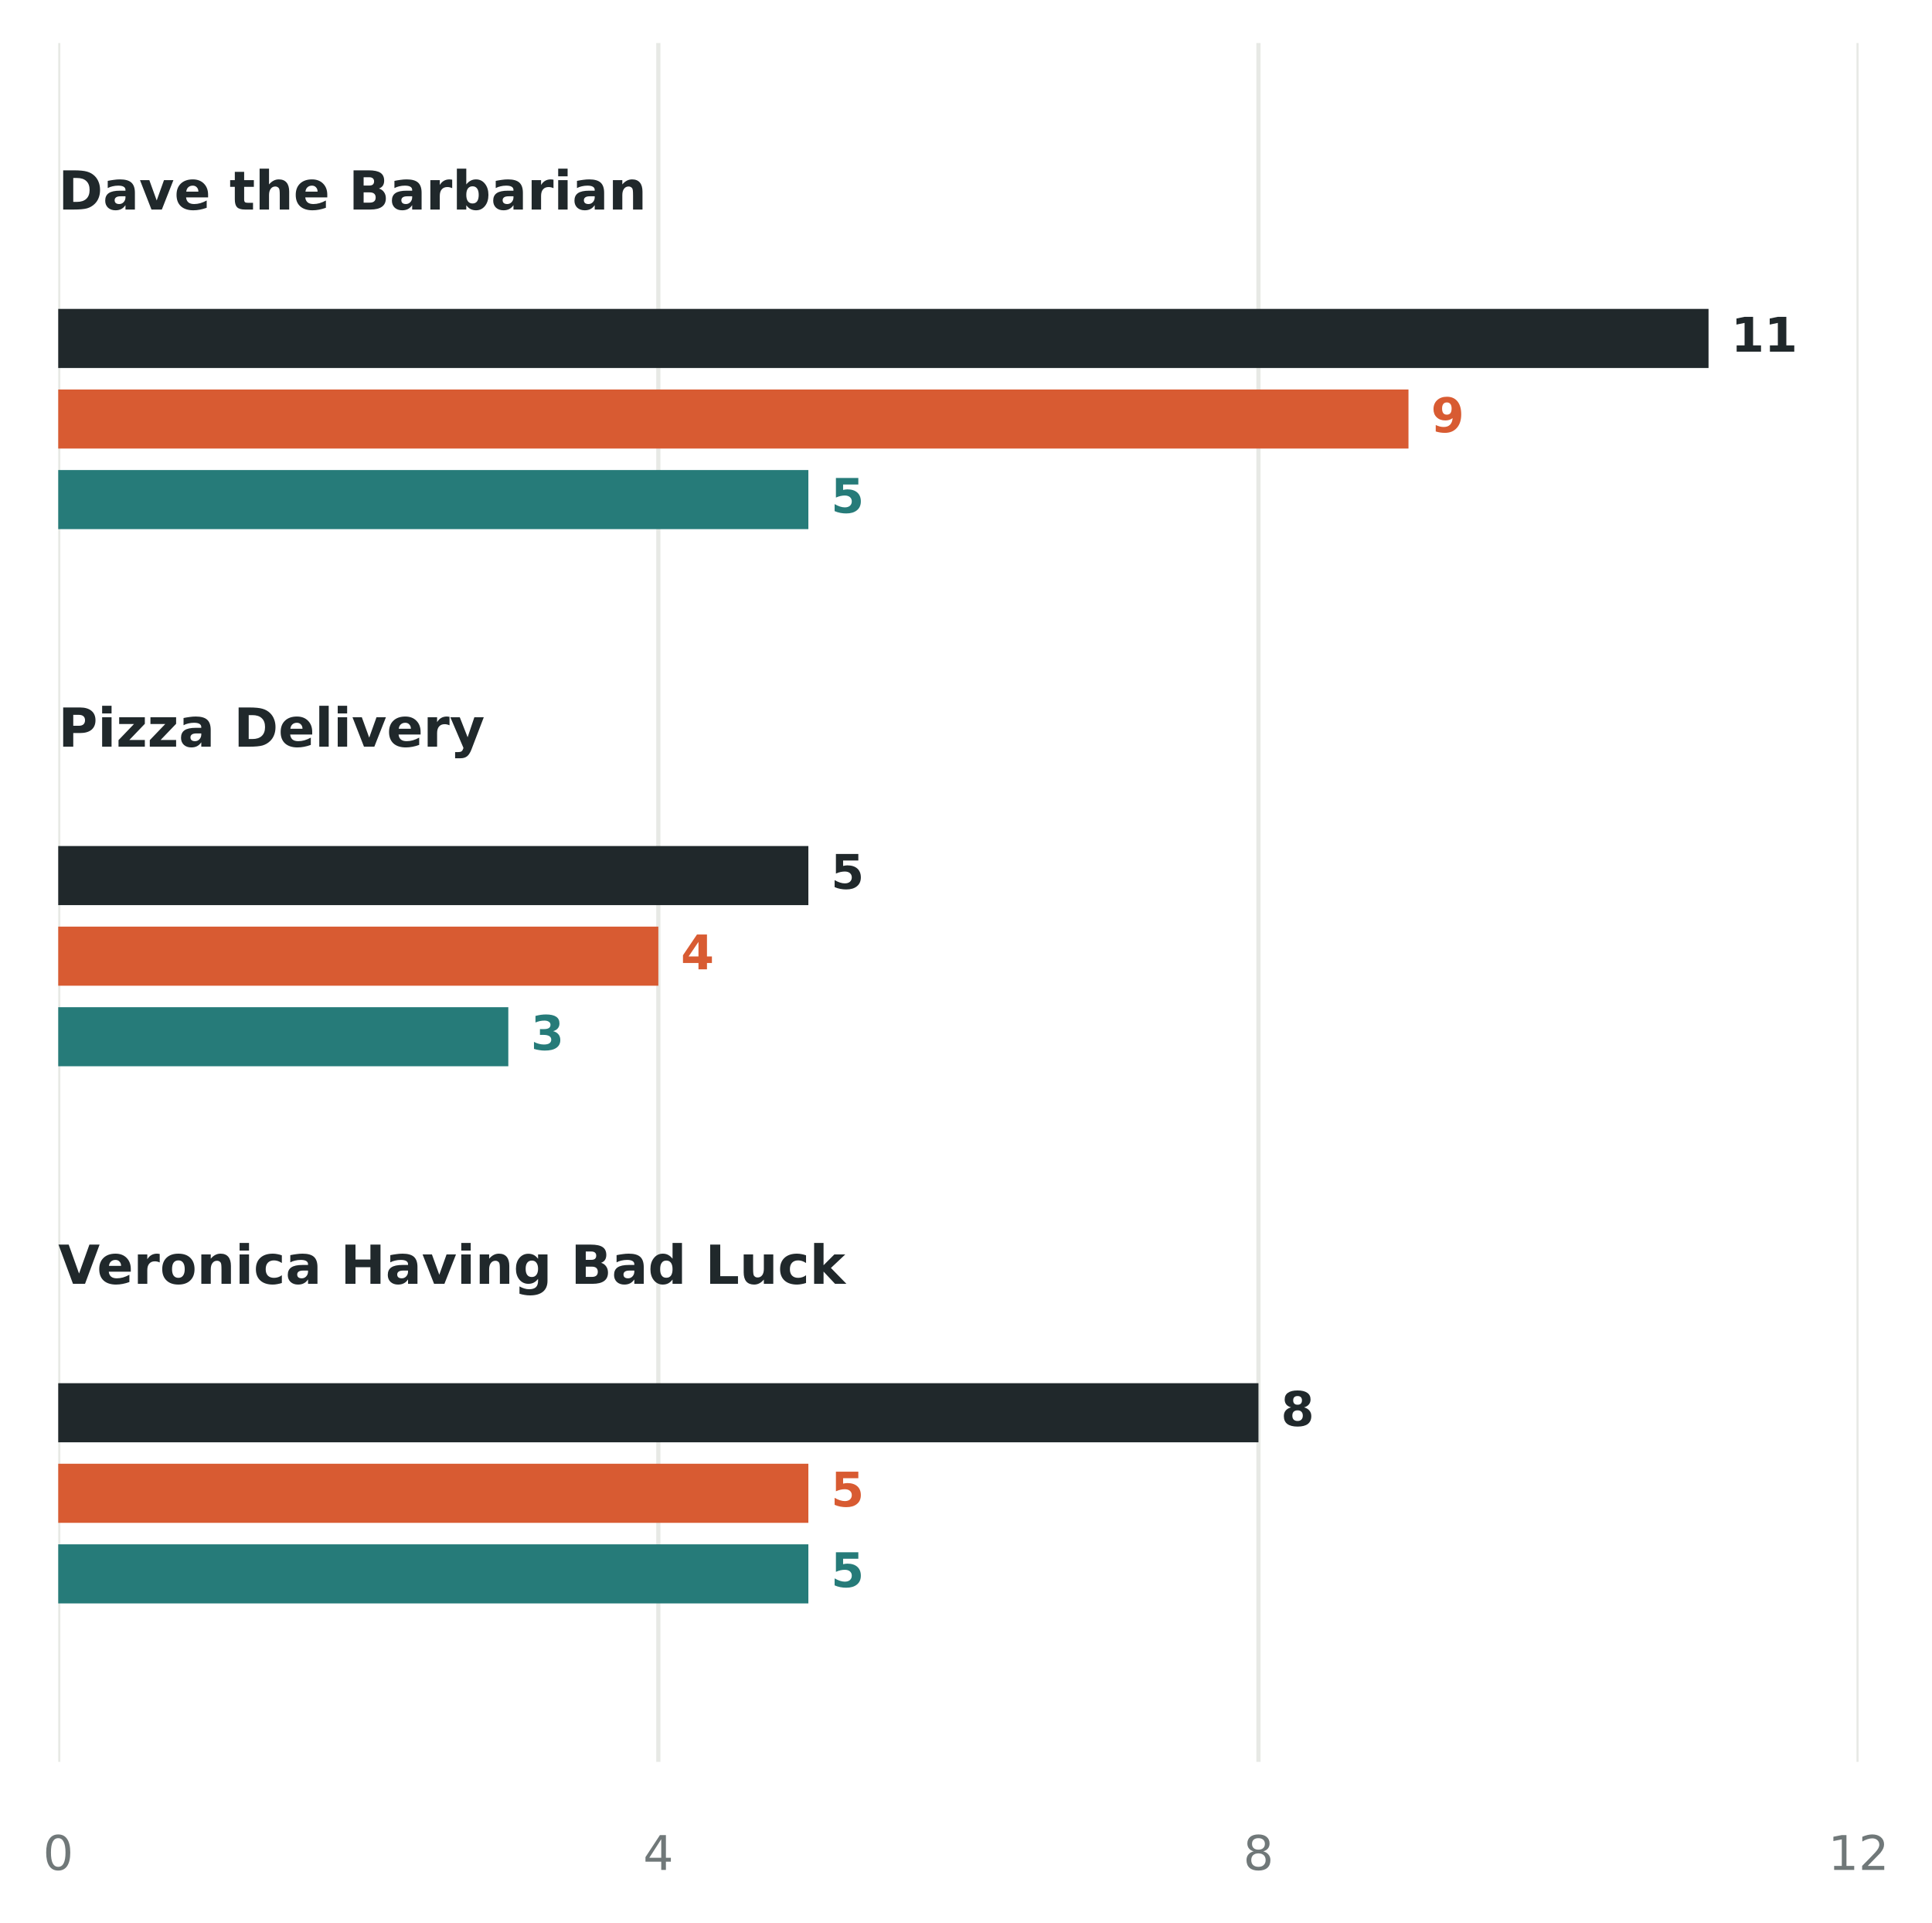
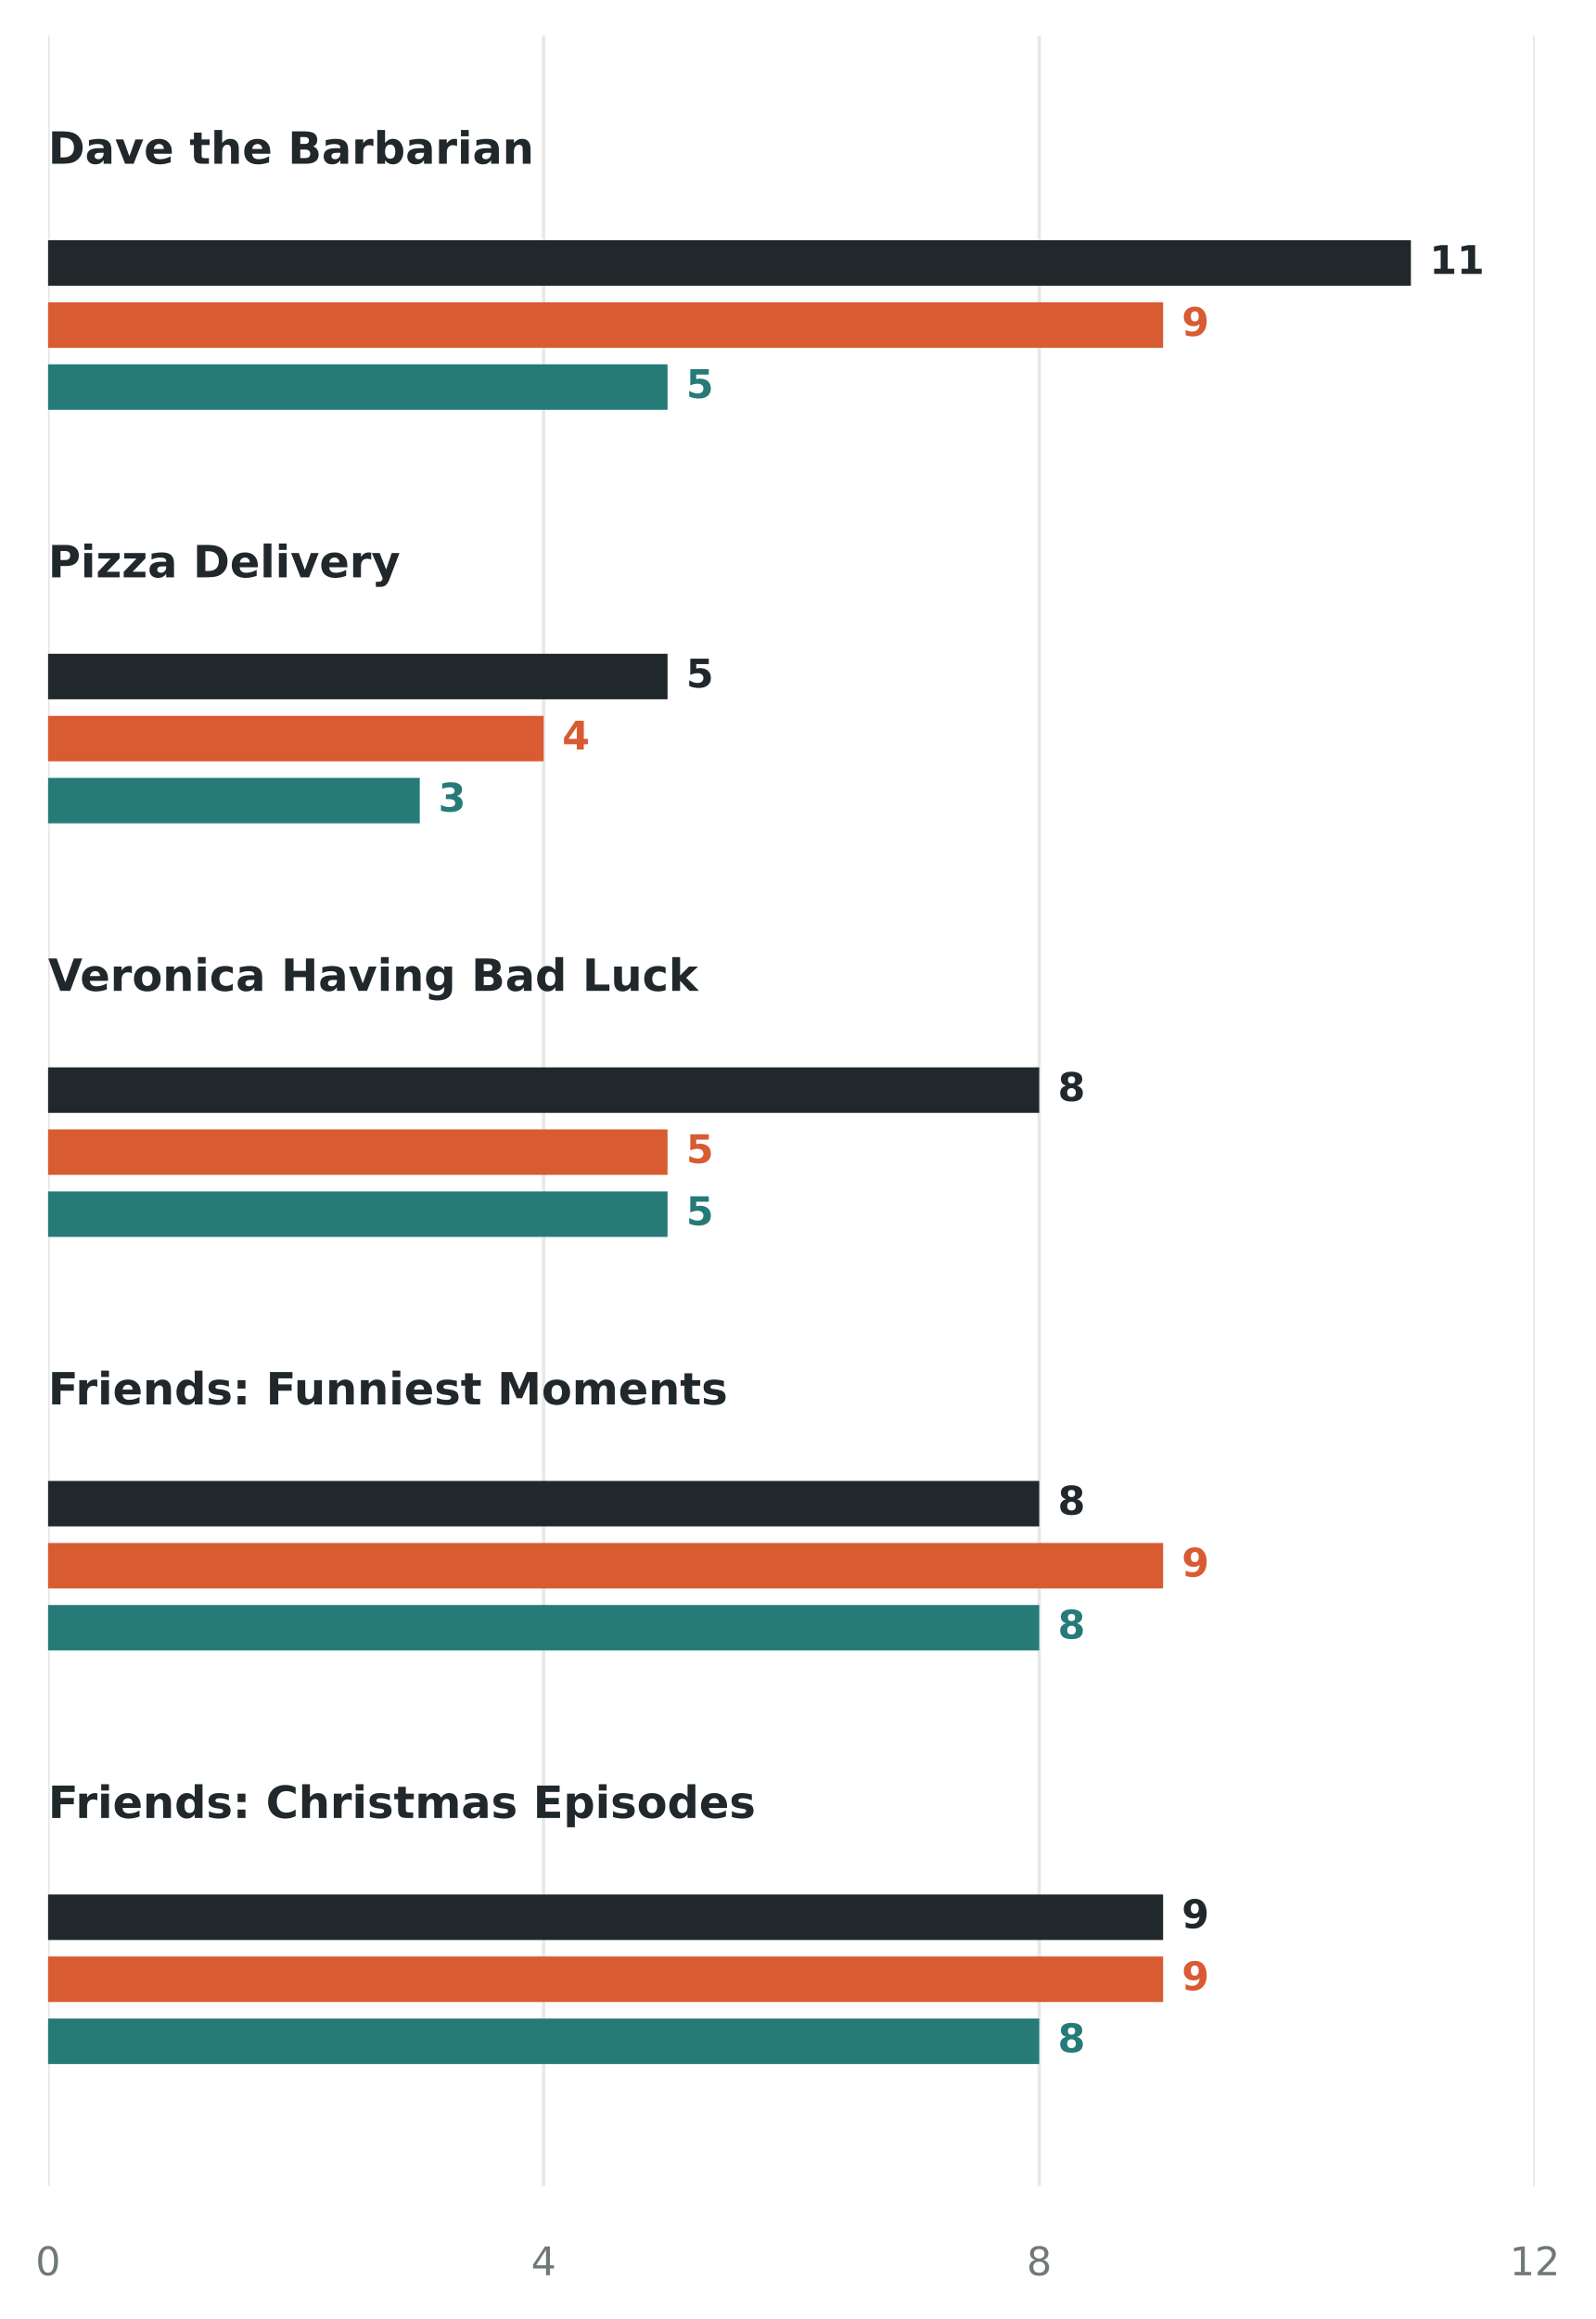
- <svg xmlns="http://www.w3.org/2000/svg" width="323.355pt" height="321.783pt" viewBox="0 0 323.355 321.783" version="1.1">
+ <svg xmlns="http://www.w3.org/2000/svg" width="323.355pt" height="469.887pt" viewBox="0 0 323.355 469.887" version="1.1">
  <defs>
    <style type="text/css">*{stroke-linejoin: round; stroke-linecap: butt}</style>
  </defs>
  <g id="figure_1">
    <g id="patch_1">
-       <path d="M 0 321.783  L 323.355 321.783  L 323.355 0  L 0 0  L 0 321.783  z " style="fill: none" />
+       <path d="M 0 469.887 L 323.355 469.887 L 323.355 0 L 0 0 L 0 469.887 z " style="fill: none" />
    </g>
    <g id="axes_1">
      <g id="patch_2">
-         <path d="M 9.745 294.84  L 311.065 294.84  L 311.065 7.2  L 9.745 7.2  L 9.745 294.84  z " style="fill: none" />
+         <path d="M 9.745 442.944 L 311.065 442.944 L 311.065 7.2 L 9.745 7.2 L 9.745 442.944 z " style="fill: none" />
      </g>
      <g id="matplotlib.axis_1">
        <g id="xtick_1">
          <g id="line2d_1">
-             <path d="M 9.745 294.84  L 9.745 7.2  " clip-path="url(#pa2d19eba25)" style="fill: none; stroke: #e7e9e5; stroke-width: 0.7; stroke-linecap: square" />
+             <path d="M 9.745 442.944 L 9.745 7.2 " clip-path="url(#p0e605fd62e)" style="fill: none; stroke: #e7e9e5; stroke-width: 0.7; stroke-linecap: square" />
          </g>
          <g id="line2d_2" />
          <g id="text_1">
-             <text style="fill: #707879; font: 8px 'DejaVu Sans'; text-anchor: middle" x="9.745" y="312.919" transform="rotate(-0 9.745 312.9187)">0</text>
+             <text style="fill: #707879; font: 8px 'DejaVu Sans'; text-anchor: middle" x="9.745" y="461.023" transform="rotate(-0 9.745 461.0227)">0</text>
          </g>
        </g>
        <g id="xtick_2">
          <g id="line2d_3">
-             <path d="M 110.185 294.84  L 110.185 7.2  " clip-path="url(#pa2d19eba25)" style="fill: none; stroke: #e7e9e5; stroke-width: 0.7; stroke-linecap: square" />
+             <path d="M 110.185 442.944 L 110.185 7.2 " clip-path="url(#p0e605fd62e)" style="fill: none; stroke: #e7e9e5; stroke-width: 0.7; stroke-linecap: square" />
          </g>
          <g id="line2d_4" />
          <g id="text_2">
-             <text style="fill: #707879; font: 8px 'DejaVu Sans'; text-anchor: middle" x="110.185" y="312.919" transform="rotate(-0 110.185 312.9187)">4</text>
+             <text style="fill: #707879; font: 8px 'DejaVu Sans'; text-anchor: middle" x="110.185" y="461.023" transform="rotate(-0 110.185 461.0227)">4</text>
          </g>
        </g>
        <g id="xtick_3">
          <g id="line2d_5">
-             <path d="M 210.625 294.84  L 210.625 7.2  " clip-path="url(#pa2d19eba25)" style="fill: none; stroke: #e7e9e5; stroke-width: 0.7; stroke-linecap: square" />
+             <path d="M 210.625 442.944 L 210.625 7.2 " clip-path="url(#p0e605fd62e)" style="fill: none; stroke: #e7e9e5; stroke-width: 0.7; stroke-linecap: square" />
          </g>
          <g id="line2d_6" />
          <g id="text_3">
-             <text style="fill: #707879; font: 8px 'DejaVu Sans'; text-anchor: middle" x="210.625" y="312.919" transform="rotate(-0 210.625 312.9187)">8</text>
+             <text style="fill: #707879; font: 8px 'DejaVu Sans'; text-anchor: middle" x="210.625" y="461.023" transform="rotate(-0 210.625 461.0227)">8</text>
          </g>
        </g>
        <g id="xtick_4">
          <g id="line2d_7">
-             <path d="M 311.065 294.84  L 311.065 7.2  " clip-path="url(#pa2d19eba25)" style="fill: none; stroke: #e7e9e5; stroke-width: 0.7; stroke-linecap: square" />
+             <path d="M 311.065 442.944 L 311.065 7.2 " clip-path="url(#p0e605fd62e)" style="fill: none; stroke: #e7e9e5; stroke-width: 0.7; stroke-linecap: square" />
          </g>
          <g id="line2d_8" />
          <g id="text_4">
-             <text style="fill: #707879; font: 8px 'DejaVu Sans'; text-anchor: middle" x="311.065" y="312.919" transform="rotate(-0 311.065 312.9187)">12</text>
+             <text style="fill: #707879; font: 8px 'DejaVu Sans'; text-anchor: middle" x="311.065" y="461.023" transform="rotate(-0 311.065 461.0227)">12</text>
          </g>
        </g>
      </g>
      <g id="matplotlib.axis_2" />
      <g id="patch_3">
-         <path d="M 9.745 61.582  L 285.955 61.582  L 285.955 51.694  L 9.745 51.694  z " clip-path="url(#pa2d19eba25)" style="fill: #20282b" />
+         <path d="M 9.745 57.897 L 285.955 57.897 L 285.955 48.679 L 9.745 48.679 z " clip-path="url(#p0e605fd62e)" style="fill: #20282b" />
      </g>
      <g id="patch_4">
-         <path d="M 9.745 75.065  L 235.735 75.065  L 235.735 65.177  L 9.745 65.177  z " clip-path="url(#pa2d19eba25)" style="fill: #d85b32" />
+         <path d="M 9.745 70.467 L 235.735 70.467 L 235.735 61.249 L 9.745 61.249 z " clip-path="url(#p0e605fd62e)" style="fill: #d85b32" />
      </g>
      <g id="patch_5">
-         <path d="M 9.745 88.548  L 135.295 88.548  L 135.295 78.661  L 9.745 78.661  z " clip-path="url(#pa2d19eba25)" style="fill: #267b79" />
+         <path d="M 9.745 83.036 L 135.295 83.036 L 135.295 73.819 L 9.745 73.819 z " clip-path="url(#p0e605fd62e)" style="fill: #267b79" />
      </g>
      <g id="patch_6">
-         <path d="M 9.745 151.469  L 135.295 151.469  L 135.295 141.582  L 9.745 141.582  z " clip-path="url(#pa2d19eba25)" style="fill: #20282b" />
+         <path d="M 9.745 141.694 L 135.295 141.694 L 135.295 132.476 L 9.745 132.476 z " clip-path="url(#p0e605fd62e)" style="fill: #20282b" />
      </g>
      <g id="patch_7">
-         <path d="M 9.745 164.953  L 110.185 164.953  L 110.185 155.065  L 9.745 155.065  z " clip-path="url(#pa2d19eba25)" style="fill: #d85b32" />
+         <path d="M 9.745 154.264 L 110.185 154.264 L 110.185 145.046 L 9.745 145.046 z " clip-path="url(#p0e605fd62e)" style="fill: #d85b32" />
      </g>
      <g id="patch_8">
-         <path d="M 9.745 178.436  L 85.075 178.436  L 85.075 168.548  L 9.745 168.548  z " clip-path="url(#pa2d19eba25)" style="fill: #267b79" />
+         <path d="M 9.745 166.833 L 85.075 166.833 L 85.075 157.615 L 9.745 157.615 z " clip-path="url(#p0e605fd62e)" style="fill: #267b79" />
      </g>
      <g id="patch_9">
-         <path d="M 9.745 241.357  L 210.625 241.357  L 210.625 231.469  L 9.745 231.469  z " clip-path="url(#pa2d19eba25)" style="fill: #20282b" />
+         <path d="M 9.745 225.491 L 210.625 225.491 L 210.625 216.273 L 9.745 216.273 z " clip-path="url(#p0e605fd62e)" style="fill: #20282b" />
      </g>
      <g id="patch_10">
-         <path d="M 9.745 254.84  L 135.295 254.84  L 135.295 244.952  L 9.745 244.952  z " clip-path="url(#pa2d19eba25)" style="fill: #d85b32" />
+         <path d="M 9.745 238.061 L 135.295 238.061 L 135.295 228.843 L 9.745 228.843 z " clip-path="url(#p0e605fd62e)" style="fill: #d85b32" />
      </g>
      <g id="patch_11">
-         <path d="M 9.745 268.323  L 135.295 268.323  L 135.295 258.436  L 9.745 258.436  z " clip-path="url(#pa2d19eba25)" style="fill: #267b79" />
+         <path d="M 9.745 250.63 L 135.295 250.63 L 135.295 241.412 L 9.745 241.412 z " clip-path="url(#p0e605fd62e)" style="fill: #267b79" />
+       </g>
+       <g id="patch_12">
+         <path d="M 9.745 309.288 L 210.625 309.288 L 210.625 300.07 L 9.745 300.07 z " clip-path="url(#p0e605fd62e)" style="fill: #20282b" />
+       </g>
+       <g id="patch_13">
+         <path d="M 9.745 321.857 L 235.735 321.857 L 235.735 312.64 L 9.745 312.64 z " clip-path="url(#p0e605fd62e)" style="fill: #d85b32" />
+       </g>
+       <g id="patch_14">
+         <path d="M 9.745 334.427 L 210.625 334.427 L 210.625 325.209 L 9.745 325.209 z " clip-path="url(#p0e605fd62e)" style="fill: #267b79" />
+       </g>
+       <g id="patch_15">
+         <path d="M 9.745 393.085 L 235.735 393.085 L 235.735 383.867 L 9.745 383.867 z " clip-path="url(#p0e605fd62e)" style="fill: #20282b" />
+       </g>
+       <g id="patch_16">
+         <path d="M 9.745 405.654 L 235.735 405.654 L 235.735 396.437 L 9.745 396.437 z " clip-path="url(#p0e605fd62e)" style="fill: #d85b32" />
+       </g>
+       <g id="patch_17">
+         <path d="M 9.745 418.224 L 210.625 418.224 L 210.625 409.006 L 9.745 409.006 z " clip-path="url(#p0e605fd62e)" style="fill: #267b79" />
      </g>
      <g id="text_5">
-         <text style="fill: #20282b; font: 700 9px 'DejaVu Sans'; text-anchor: start" x="9.745" y="35.065" transform="rotate(-0 9.745 35.06513)">Dave the Barbarian</text>
+         <text style="fill: #20282b; font: 700 9px 'DejaVu Sans'; text-anchor: start" x="9.745" y="33.177" transform="rotate(-0 9.745 33.17705)">Dave the Barbarian</text>
      </g>
      <g id="text_6">
-         <text style="fill: #20282b; font: 700 8px 'DejaVu Sans'; text-anchor: start" x="289.721" y="58.846" transform="rotate(-0 289.7215 58.84562)">11</text>
+         <text style="fill: #20282b; font: 700 8px 'DejaVu Sans'; text-anchor: start" x="289.721" y="55.496" transform="rotate(-0 289.7215 55.49581)">11</text>
      </g>
      <g id="text_7">
-         <text style="fill: #d85b32; font: 700 8px 'DejaVu Sans'; text-anchor: start" x="239.501" y="72.329" transform="rotate(-0 239.5015 72.32875)">9</text>
+         <text style="fill: #d85b32; font: 700 8px 'DejaVu Sans'; text-anchor: start" x="239.501" y="68.065" transform="rotate(-0 239.5015 68.06535)">9</text>
      </g>
      <g id="text_8">
-         <text style="fill: #267b79; font: 700 8px 'DejaVu Sans'; text-anchor: start" x="139.061" y="85.812" transform="rotate(-0 139.0615 85.81188)">5</text>
+         <text style="fill: #267b79; font: 700 8px 'DejaVu Sans'; text-anchor: start" x="139.061" y="80.635" transform="rotate(-0 139.0615 80.63488)">5</text>
      </g>
      <g id="text_9">
-         <text style="fill: #20282b; font: 700 9px 'DejaVu Sans'; text-anchor: start" x="9.745" y="124.953" transform="rotate(-0 9.745 124.9526)">Pizza Delivery</text>
+         <text style="fill: #20282b; font: 700 9px 'DejaVu Sans'; text-anchor: start" x="9.745" y="116.974" transform="rotate(-0 9.745 116.974)">Pizza Delivery</text>
      </g>
      <g id="text_10">
-         <text style="fill: #20282b; font: 700 8px 'DejaVu Sans'; text-anchor: start" x="139.061" y="148.733" transform="rotate(-0 139.0615 148.7331)">5</text>
+         <text style="fill: #20282b; font: 700 8px 'DejaVu Sans'; text-anchor: start" x="139.061" y="139.293" transform="rotate(-0 139.0615 139.2927)">5</text>
      </g>
      <g id="text_11">
-         <text style="fill: #d85b32; font: 700 8px 'DejaVu Sans'; text-anchor: start" x="113.951" y="162.216" transform="rotate(-0 113.9515 162.2163)">4</text>
+         <text style="fill: #d85b32; font: 700 8px 'DejaVu Sans'; text-anchor: start" x="113.951" y="151.862" transform="rotate(-0 113.9515 151.8623)">4</text>
      </g>
      <g id="text_12">
-         <text style="fill: #267b79; font: 700 8px 'DejaVu Sans'; text-anchor: start" x="88.841" y="175.699" transform="rotate(-0 88.8415 175.6994)">3</text>
+         <text style="fill: #267b79; font: 700 8px 'DejaVu Sans'; text-anchor: start" x="88.841" y="164.432" transform="rotate(-0 88.8415 164.4318)">3</text>
      </g>
      <g id="text_13">
-         <text style="fill: #20282b; font: 700 9px 'DejaVu Sans'; text-anchor: start" x="9.745" y="214.84" transform="rotate(-0 9.745 214.8401)">Veronica Having Bad Luck</text>
+         <text style="fill: #20282b; font: 700 9px 'DejaVu Sans'; text-anchor: start" x="9.745" y="200.771" transform="rotate(-0 9.745 200.7709)">Veronica Having Bad Luck</text>
      </g>
      <g id="text_14">
-         <text style="fill: #20282b; font: 700 8px 'DejaVu Sans'; text-anchor: start" x="214.392" y="238.621" transform="rotate(-0 214.3915 238.6206)">8</text>
+         <text style="fill: #20282b; font: 700 8px 'DejaVu Sans'; text-anchor: start" x="214.392" y="223.09" transform="rotate(-0 214.3915 223.0897)">8</text>
      </g>
      <g id="text_15">
-         <text style="fill: #d85b32; font: 700 8px 'DejaVu Sans'; text-anchor: start" x="139.061" y="252.104" transform="rotate(-0 139.0615 252.1037)">5</text>
+         <text style="fill: #d85b32; font: 700 8px 'DejaVu Sans'; text-anchor: start" x="139.061" y="235.659" transform="rotate(-0 139.0615 235.6592)">5</text>
      </g>
      <g id="text_16">
-         <text style="fill: #267b79; font: 700 8px 'DejaVu Sans'; text-anchor: start" x="139.061" y="265.587" transform="rotate(-0 139.0615 265.5869)">5</text>
+         <text style="fill: #267b79; font: 700 8px 'DejaVu Sans'; text-anchor: start" x="139.061" y="248.229" transform="rotate(-0 139.0615 248.2287)">5</text>
+       </g>
+       <g id="text_17">
+         <text style="fill: #20282b; font: 700 9px 'DejaVu Sans'; text-anchor: start" x="9.745" y="284.568" transform="rotate(-0 9.745 284.5678)">Friends: Funniest Moments</text>
+       </g>
+       <g id="text_18">
+         <text style="fill: #20282b; font: 700 8px 'DejaVu Sans'; text-anchor: start" x="214.392" y="306.887" transform="rotate(-0 214.3915 306.8866)">8</text>
+       </g>
+       <g id="text_19">
+         <text style="fill: #d85b32; font: 700 8px 'DejaVu Sans'; text-anchor: start" x="239.501" y="319.456" transform="rotate(-0 239.5015 319.4561)">9</text>
+       </g>
+       <g id="text_20">
+         <text style="fill: #267b79; font: 700 8px 'DejaVu Sans'; text-anchor: start" x="214.392" y="332.026" transform="rotate(-0 214.3915 332.0257)">8</text>
+       </g>
+       <g id="text_21">
+         <text style="fill: #20282b; font: 700 9px 'DejaVu Sans'; text-anchor: start" x="9.745" y="368.365" transform="rotate(-0 9.745 368.3647)">Friends: Christmas Episodes</text>
+       </g>
+       <g id="text_22">
+         <text style="fill: #20282b; font: 700 8px 'DejaVu Sans'; text-anchor: start" x="239.501" y="390.683" transform="rotate(-0 239.5015 390.6835)">9</text>
+       </g>
+       <g id="text_23">
+         <text style="fill: #d85b32; font: 700 8px 'DejaVu Sans'; text-anchor: start" x="239.501" y="403.253" transform="rotate(-0 239.5015 403.253)">9</text>
+       </g>
+       <g id="text_24">
+         <text style="fill: #267b79; font: 700 8px 'DejaVu Sans'; text-anchor: start" x="214.392" y="415.823" transform="rotate(-0 214.3915 415.8226)">8</text>
      </g>
    </g>
  </g>
  <defs>
-     <clipPath id="pa2d19eba25">
-       <rect x="9.745" y="7.2" width="301.32" height="287.64" />
+     <clipPath id="p0e605fd62e">
+       <rect x="9.745" y="7.2" width="301.32" height="435.744" />
    </clipPath>
  </defs>
</svg>
